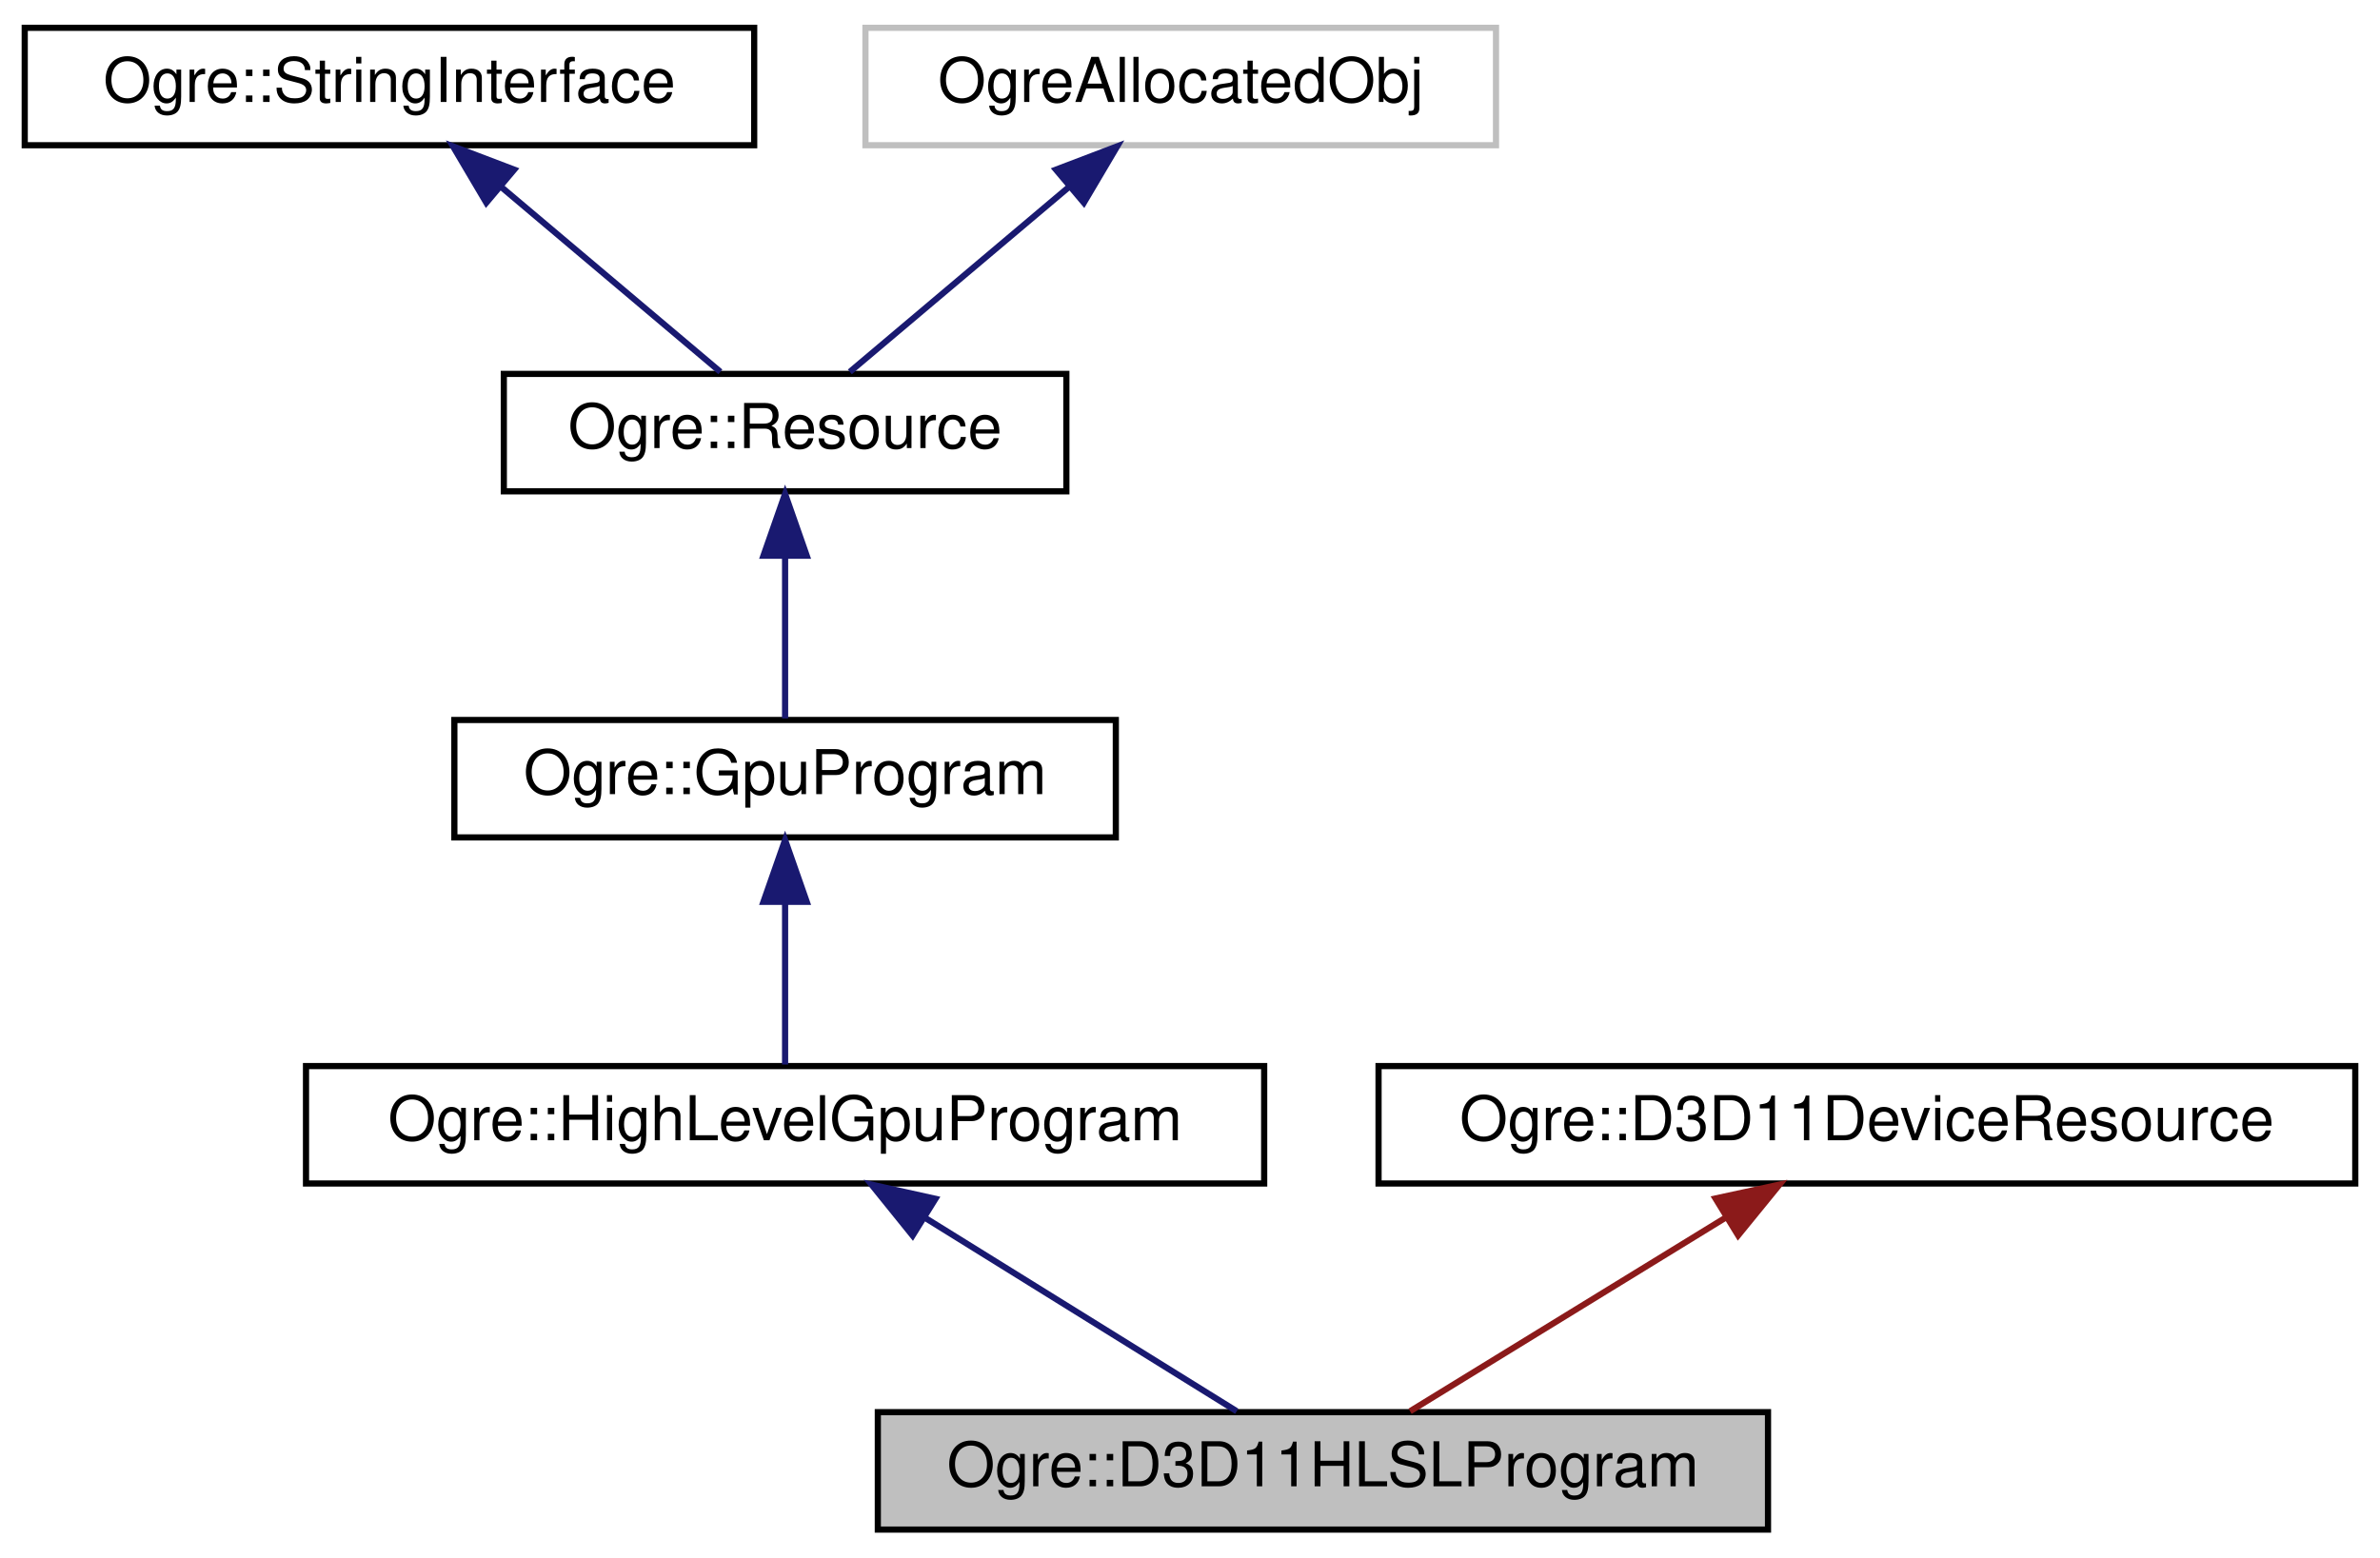
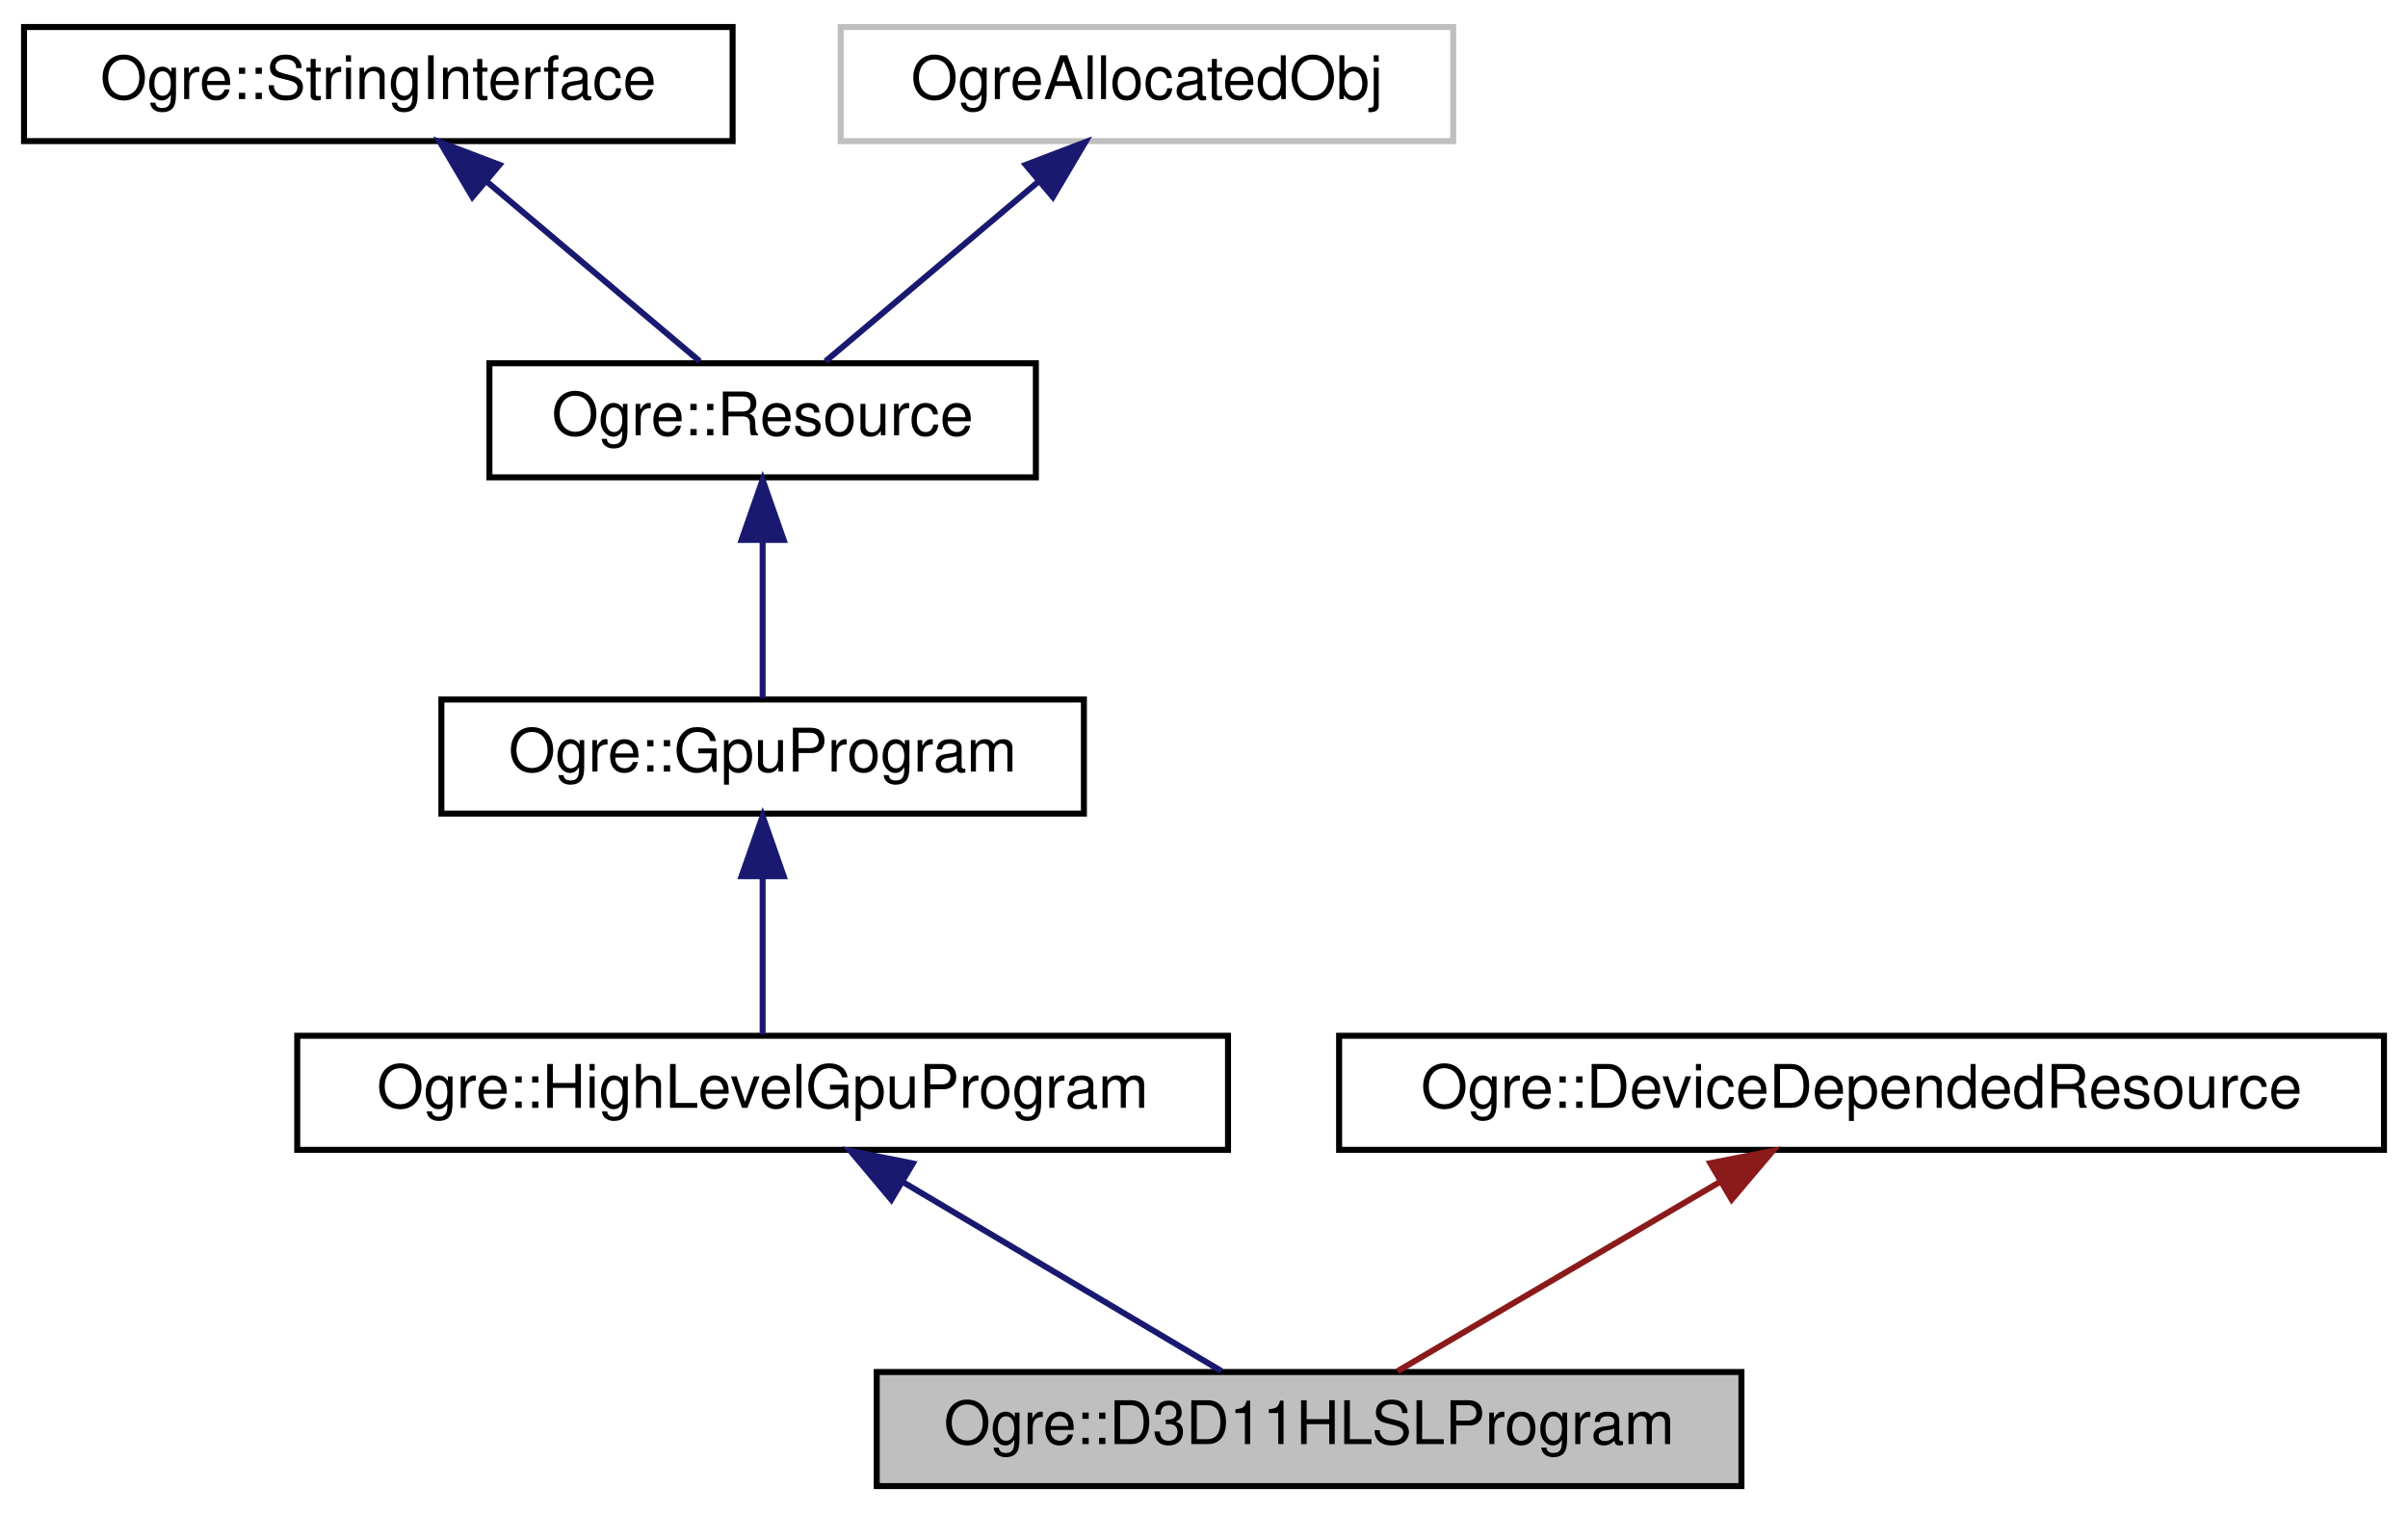
- <svg xmlns="http://www.w3.org/2000/svg" xmlns:xlink="http://www.w3.org/1999/xlink" width="385pt" height="252pt" viewBox="0.00 0.00 385.00 252.00">
+ <svg xmlns="http://www.w3.org/2000/svg" xmlns:xlink="http://www.w3.org/1999/xlink" width="401pt" height="252pt" viewBox="0.00 0.00 401.00 252.00">
  <g id="graph0" class="graph" transform="scale(1 1) rotate(0) translate(4 248)">
    <g id="node1" class="node">
      <g id="a_node1">
        <a xlink:title="Specialization of HighLevelGpuProgram to provide support for D3D11 High-Level Shader Language (HLSL).">
-           <polygon fill="#bfbfbf" stroke="black" points="138,-0.5 138,-19.5 282,-19.5 282,-0.5 138,-0.5" />
-           <text text-anchor="middle" x="210" y="-7.5" font-family="Helvetica,sans-Serif" font-size="10.00">Ogre::D3D11HLSLProgram</text>
+           <polygon fill="#bfbfbf" stroke="black" points="142,-0.5 142,-19.5 286,-19.5 286,-0.5 142,-0.5" />
+           <text text-anchor="middle" x="214" y="-7.5" font-family="Helvetica,sans-Serif" font-size="10.00">Ogre::D3D11HLSLProgram</text>
        </a>
      </g>
    </g>
    <g id="node2" class="node">
      <g id="a_node2">
        <a xlink:href="class_ogre_1_1_high_level_gpu_program.html" target="_top" xlink:title="Abstract base class representing a high-level program (a vertex or fragment program).">
          <polygon fill="none" stroke="black" points="45.5,-56.5 45.5,-75.5 200.5,-75.5 200.5,-56.5 45.5,-56.5" />
          <text text-anchor="middle" x="123" y="-63.5" font-family="Helvetica,sans-Serif" font-size="10.00">Ogre::HighLevelGpuProgram</text>
        </a>
      </g>
    </g>
    <g id="edge1" class="edge">
-       <path fill="none" stroke="midnightblue" d="M145.72,-50.9C161.67,-41 182.5,-28.07 196.06,-19.65" />
-       <polygon fill="midnightblue" stroke="midnightblue" points="143.63,-48.08 136.98,-56.32 147.32,-54.02 143.63,-48.08" />
+       <path fill="none" stroke="midnightblue" d="M146.29,-51.18C163.04,-41.24 185.1,-28.15 199.42,-19.65" />
+       <polygon fill="midnightblue" stroke="midnightblue" points="144.43,-48.21 137.62,-56.32 148.01,-54.23 144.43,-48.21" />
    </g>
    <g id="node3" class="node">
      <g id="a_node3">
        <a xlink:href="class_ogre_1_1_gpu_program.html" target="_top" xlink:title="Defines a program which runs on the GPU such as a vertex or fragment program.">
          <polygon fill="none" stroke="black" points="69.5,-112.5 69.5,-131.5 176.5,-131.5 176.5,-112.5 69.5,-112.5" />
          <text text-anchor="middle" x="123" y="-119.5" font-family="Helvetica,sans-Serif" font-size="10.00">Ogre::GpuProgram</text>
        </a>
      </g>
    </g>
    <g id="edge2" class="edge">
      <path fill="none" stroke="midnightblue" d="M123,-101.8C123,-92.91 123,-82.78 123,-75.75" />
      <polygon fill="midnightblue" stroke="midnightblue" points="119.5,-102.08 123,-112.08 126.5,-102.08 119.5,-102.08" />
    </g>
    <g id="node4" class="node">
      <g id="a_node4">
        <a xlink:href="class_ogre_1_1_resource.html" target="_top" xlink:title="Abstract class representing a loadable resource (e.g.">
          <polygon fill="none" stroke="black" points="77.5,-168.5 77.5,-187.5 168.5,-187.5 168.5,-168.5 77.5,-168.5" />
          <text text-anchor="middle" x="123" y="-175.5" font-family="Helvetica,sans-Serif" font-size="10.00">Ogre::Resource</text>
        </a>
      </g>
    </g>
    <g id="edge3" class="edge">
      <path fill="none" stroke="midnightblue" d="M123,-157.8C123,-148.91 123,-138.78 123,-131.75" />
      <polygon fill="midnightblue" stroke="midnightblue" points="119.5,-158.08 123,-168.08 126.5,-158.08 119.5,-158.08" />
    </g>
    <g id="node5" class="node">
      <g id="a_node5">
        <a xlink:href="class_ogre_1_1_string_interface.html" target="_top" xlink:title="Class defining the common interface which classes can use to present a reflection-style,...">
          <polygon fill="none" stroke="black" points="0,-224.5 0,-243.5 118,-243.5 118,-224.5 0,-224.5" />
          <text text-anchor="middle" x="59" y="-231.5" font-family="Helvetica,sans-Serif" font-size="10.00">Ogre::StringInterface</text>
        </a>
      </g>
    </g>
    <g id="edge4" class="edge">
      <path fill="none" stroke="midnightblue" d="M76.99,-217.82C88.46,-208.15 102.91,-195.95 112.53,-187.83" />
      <polygon fill="midnightblue" stroke="midnightblue" points="74.67,-215.2 69.28,-224.32 79.18,-220.55 74.67,-215.2" />
    </g>
    <g id="node6" class="node">
      <g id="a_node6">
        <a xlink:title=" ">
          <polygon fill="none" stroke="#bfbfbf" points="136,-224.5 136,-243.5 238,-243.5 238,-224.5 136,-224.5" />
          <text text-anchor="middle" x="187" y="-231.5" font-family="Helvetica,sans-Serif" font-size="10.00">OgreAllocatedObj</text>
        </a>
      </g>
    </g>
    <g id="edge5" class="edge">
      <path fill="none" stroke="midnightblue" d="M169.01,-217.82C157.54,-208.15 143.09,-195.95 133.47,-187.83" />
      <polygon fill="midnightblue" stroke="midnightblue" points="166.82,-220.55 176.72,-224.32 171.33,-215.2 166.82,-220.55" />
    </g>
    <g id="node7" class="node">
      <g id="a_node7">
-         <a xlink:href="class_ogre_1_1_d3_d11_device_resource.html" target="_top" xlink:title="Represents a Direct3D rendering resource.">
-           <polygon fill="none" stroke="black" points="219,-56.5 219,-75.5 377,-75.5 377,-56.5 219,-56.5" />
-           <text text-anchor="middle" x="298" y="-63.5" font-family="Helvetica,sans-Serif" font-size="10.00">Ogre::D3D11DeviceResource</text>
+         <a xlink:href="class_ogre_1_1_device_depended_resource.html" target="_top" xlink:title="Represents a GPU device depended resource.">
+           <polygon fill="none" stroke="black" points="219,-56.5 219,-75.5 393,-75.5 393,-56.5 219,-56.5" />
+           <text text-anchor="middle" x="306" y="-63.5" font-family="Helvetica,sans-Serif" font-size="10.00">Ogre::DeviceDependedResource</text>
        </a>
      </g>
    </g>
    <g id="edge6" class="edge">
-       <path fill="none" stroke="#8b1a1a" d="M275.02,-50.9C258.89,-41 237.82,-28.07 224.1,-19.65" />
-       <polygon fill="#8b1a1a" stroke="#8b1a1a" points="273.51,-54.08 283.86,-56.32 277.17,-48.11 273.51,-54.08" />
+       <path fill="none" stroke="#8b1a1a" d="M282.45,-51.18C265.52,-41.24 243.22,-28.15 228.74,-19.65" />
+       <polygon fill="#8b1a1a" stroke="#8b1a1a" points="280.82,-54.28 291.22,-56.32 284.37,-48.24 280.82,-54.28" />
    </g>
  </g>
</svg>
